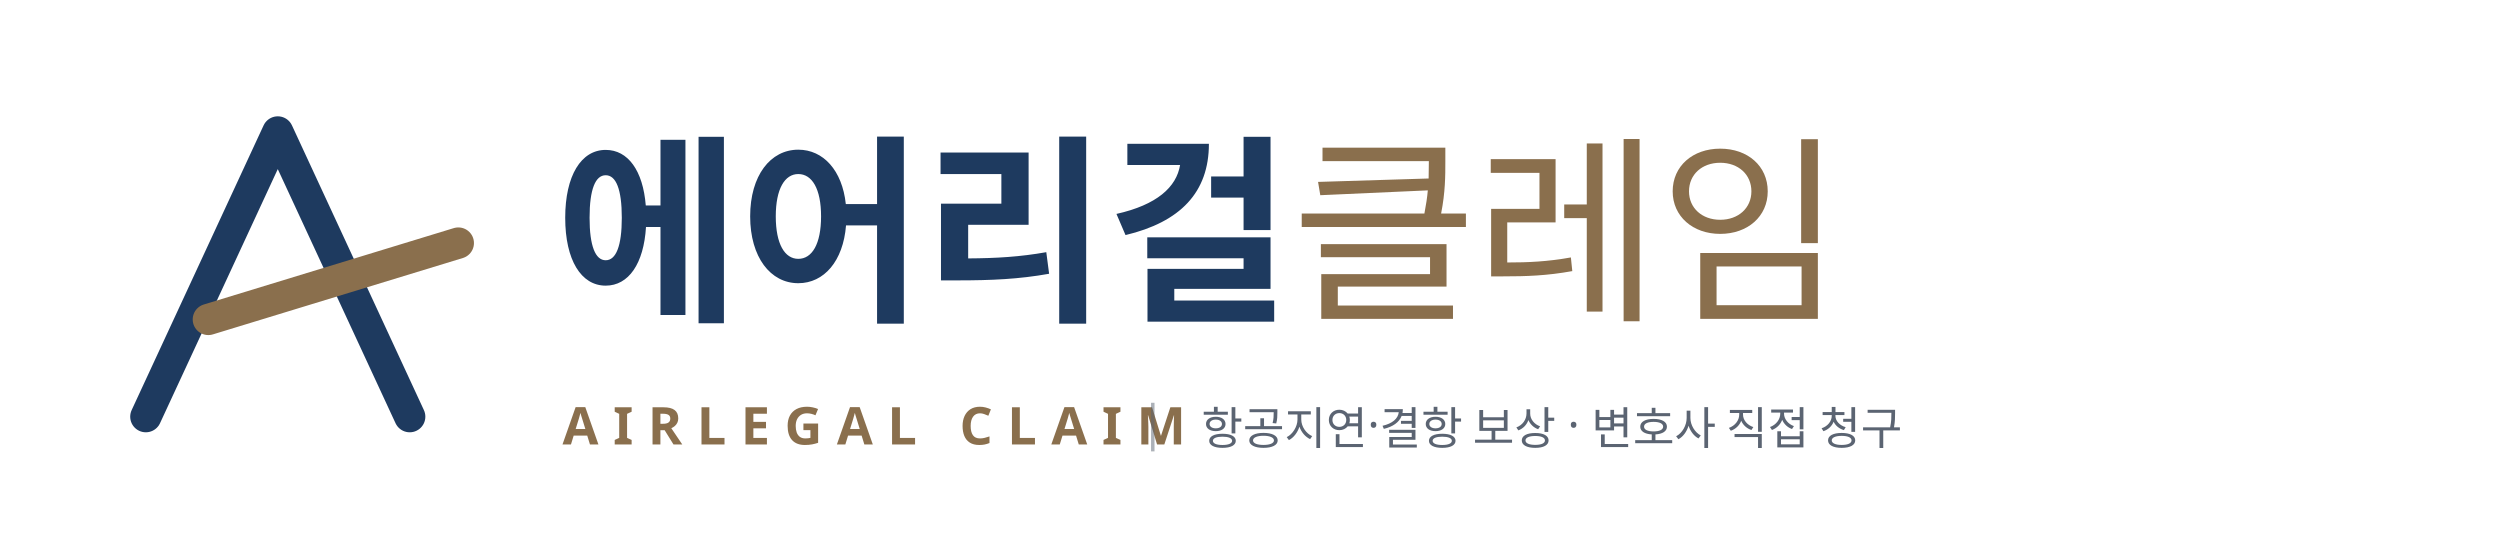
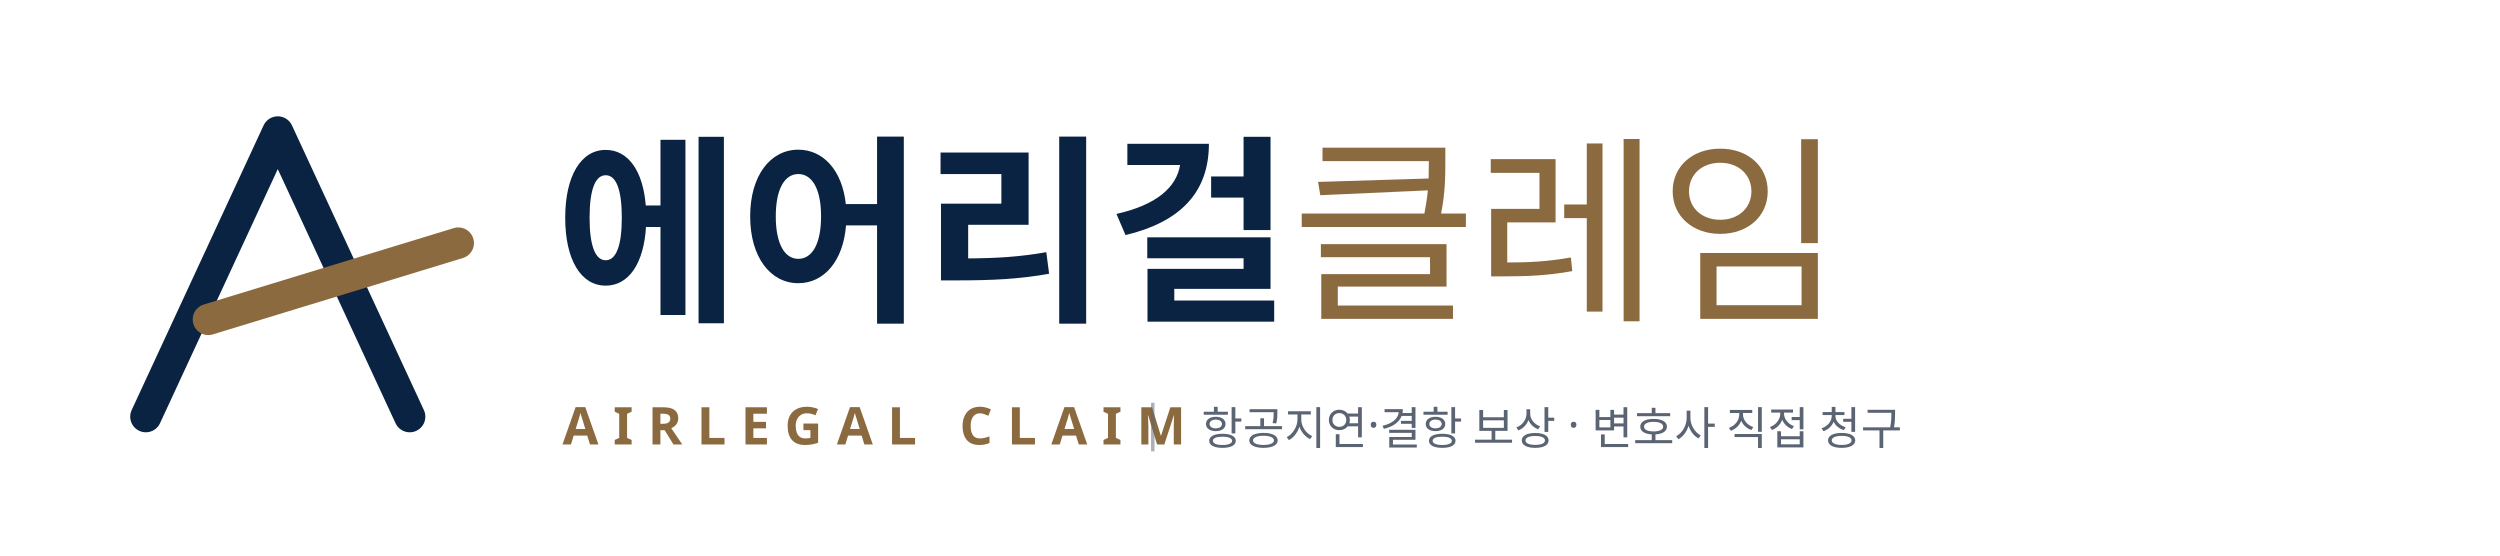
<svg xmlns="http://www.w3.org/2000/svg" viewBox="0 0 720 160" fill="none">
  <g transform="translate(20,20) scale(1)">
-     <path d="M22 100 L60 18 L98 100" stroke="#1E3A5F" stroke-width="9" stroke-linecap="round" stroke-linejoin="round" />
-     <path d="M40 72 L112 50" stroke="#8A6F4D" stroke-width="9" stroke-linecap="round" />
+     <path d="M22 100 L60 18 L98 100" stroke="#0A2342" stroke-width="9" stroke-linecap="round" stroke-linejoin="round" />
+     <path d="M40 72 L112 50" stroke="#8C6A3F" stroke-width="9" stroke-linecap="round" />
  </g>
-   <text x="160" y="88" font-family="'Noto Serif KR','Apple Myungjo',serif" font-weight="900" font-size="58" fill="#1E3A5F" letter-spacing="-0.5">에어리걸<tspan font-weight="400" fill="#8A6F4D">클레임</tspan>
+   <text x="160" y="88" font-family="'Noto Serif KR','Apple Myungjo',serif" font-weight="900" font-size="58" fill="#0A2342" letter-spacing="-0.5">에어리걸<tspan font-weight="400" fill="#8C6A3F">클레임</tspan>
  </text>
-   <text x="162" y="128" font-family="'Noto Sans KR','Apple SD Gothic Neo',sans-serif" font-weight="700" font-size="15" fill="#8A6F4D" letter-spacing="4.2">AIRLEGAL CLAIM</text>
+   <text x="162" y="128" font-family="'Noto Sans KR','Apple SD Gothic Neo',sans-serif" font-weight="700" font-size="15" fill="#8C6A3F" letter-spacing="4.2">AIRLEGAL CLAIM</text>
  <line x1="332" y1="116" x2="332" y2="130" stroke="#5B6472" stroke-opacity="0.5" />
  <text x="346" y="128" font-family="'Noto Sans KR','Apple SD Gothic Neo',sans-serif" font-size="13" fill="#5B6472">항공지연·결항 보상 · 변호사 직접 청구</text>
</svg>
